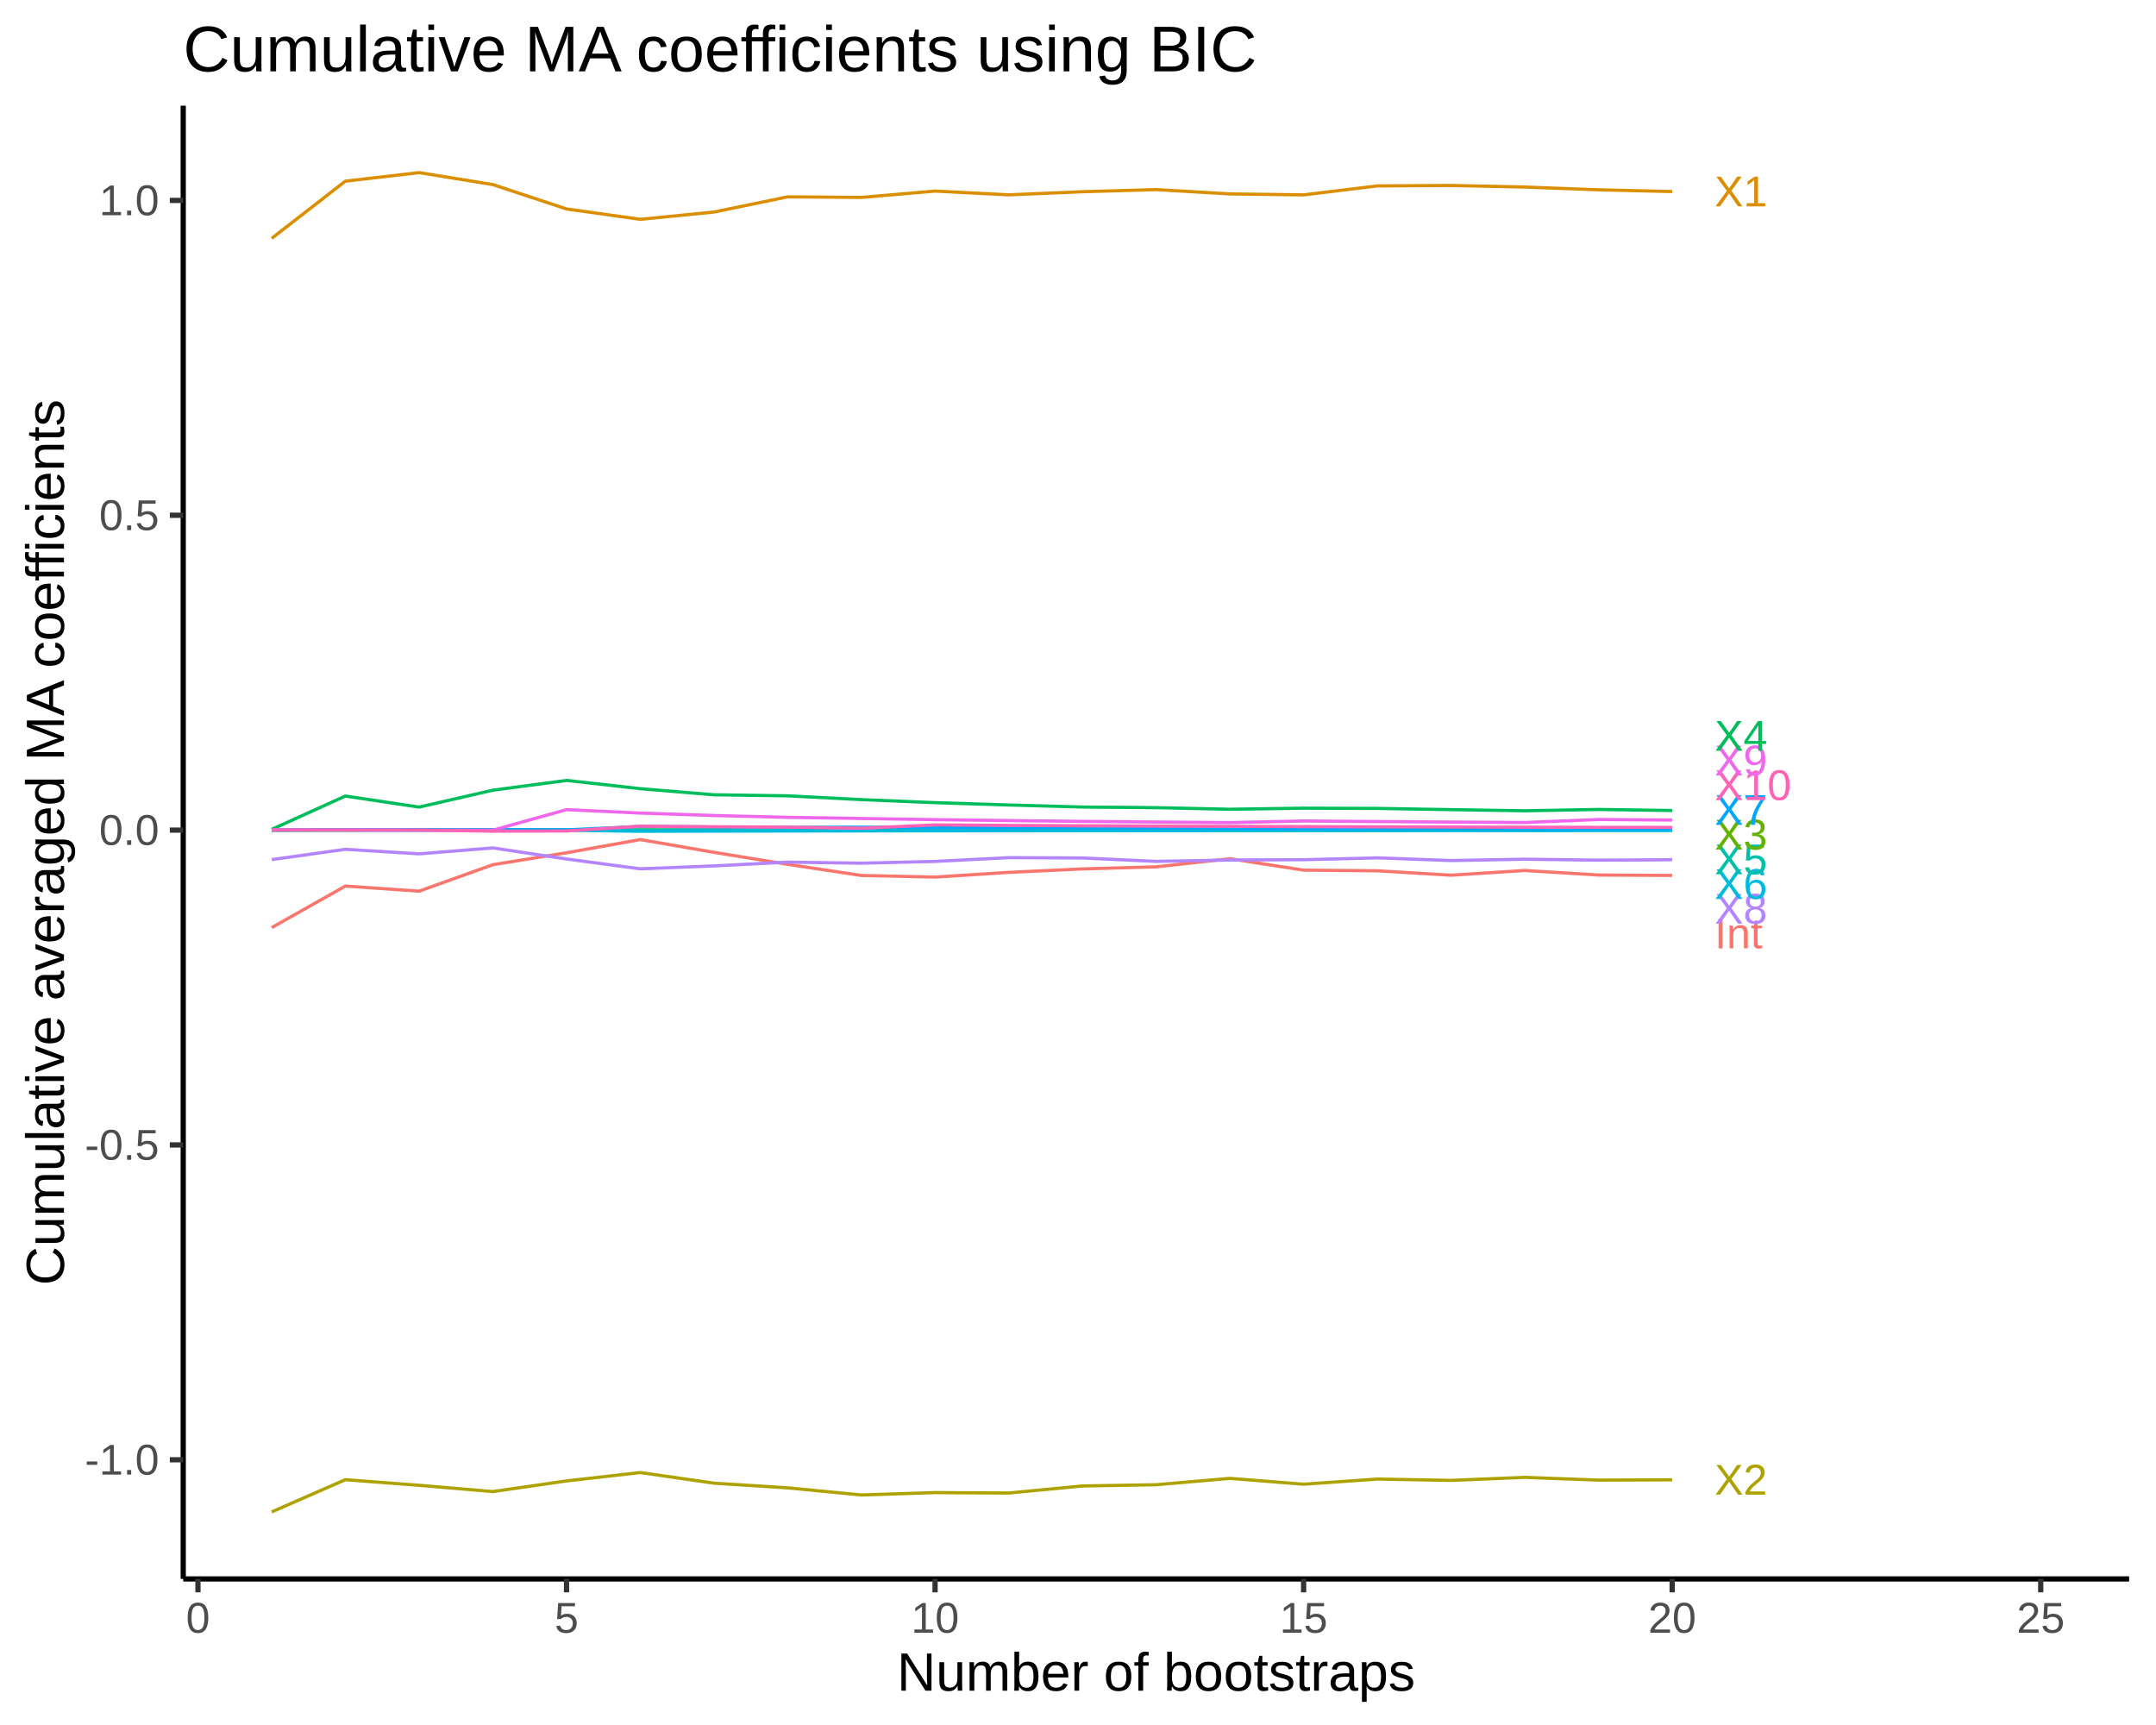
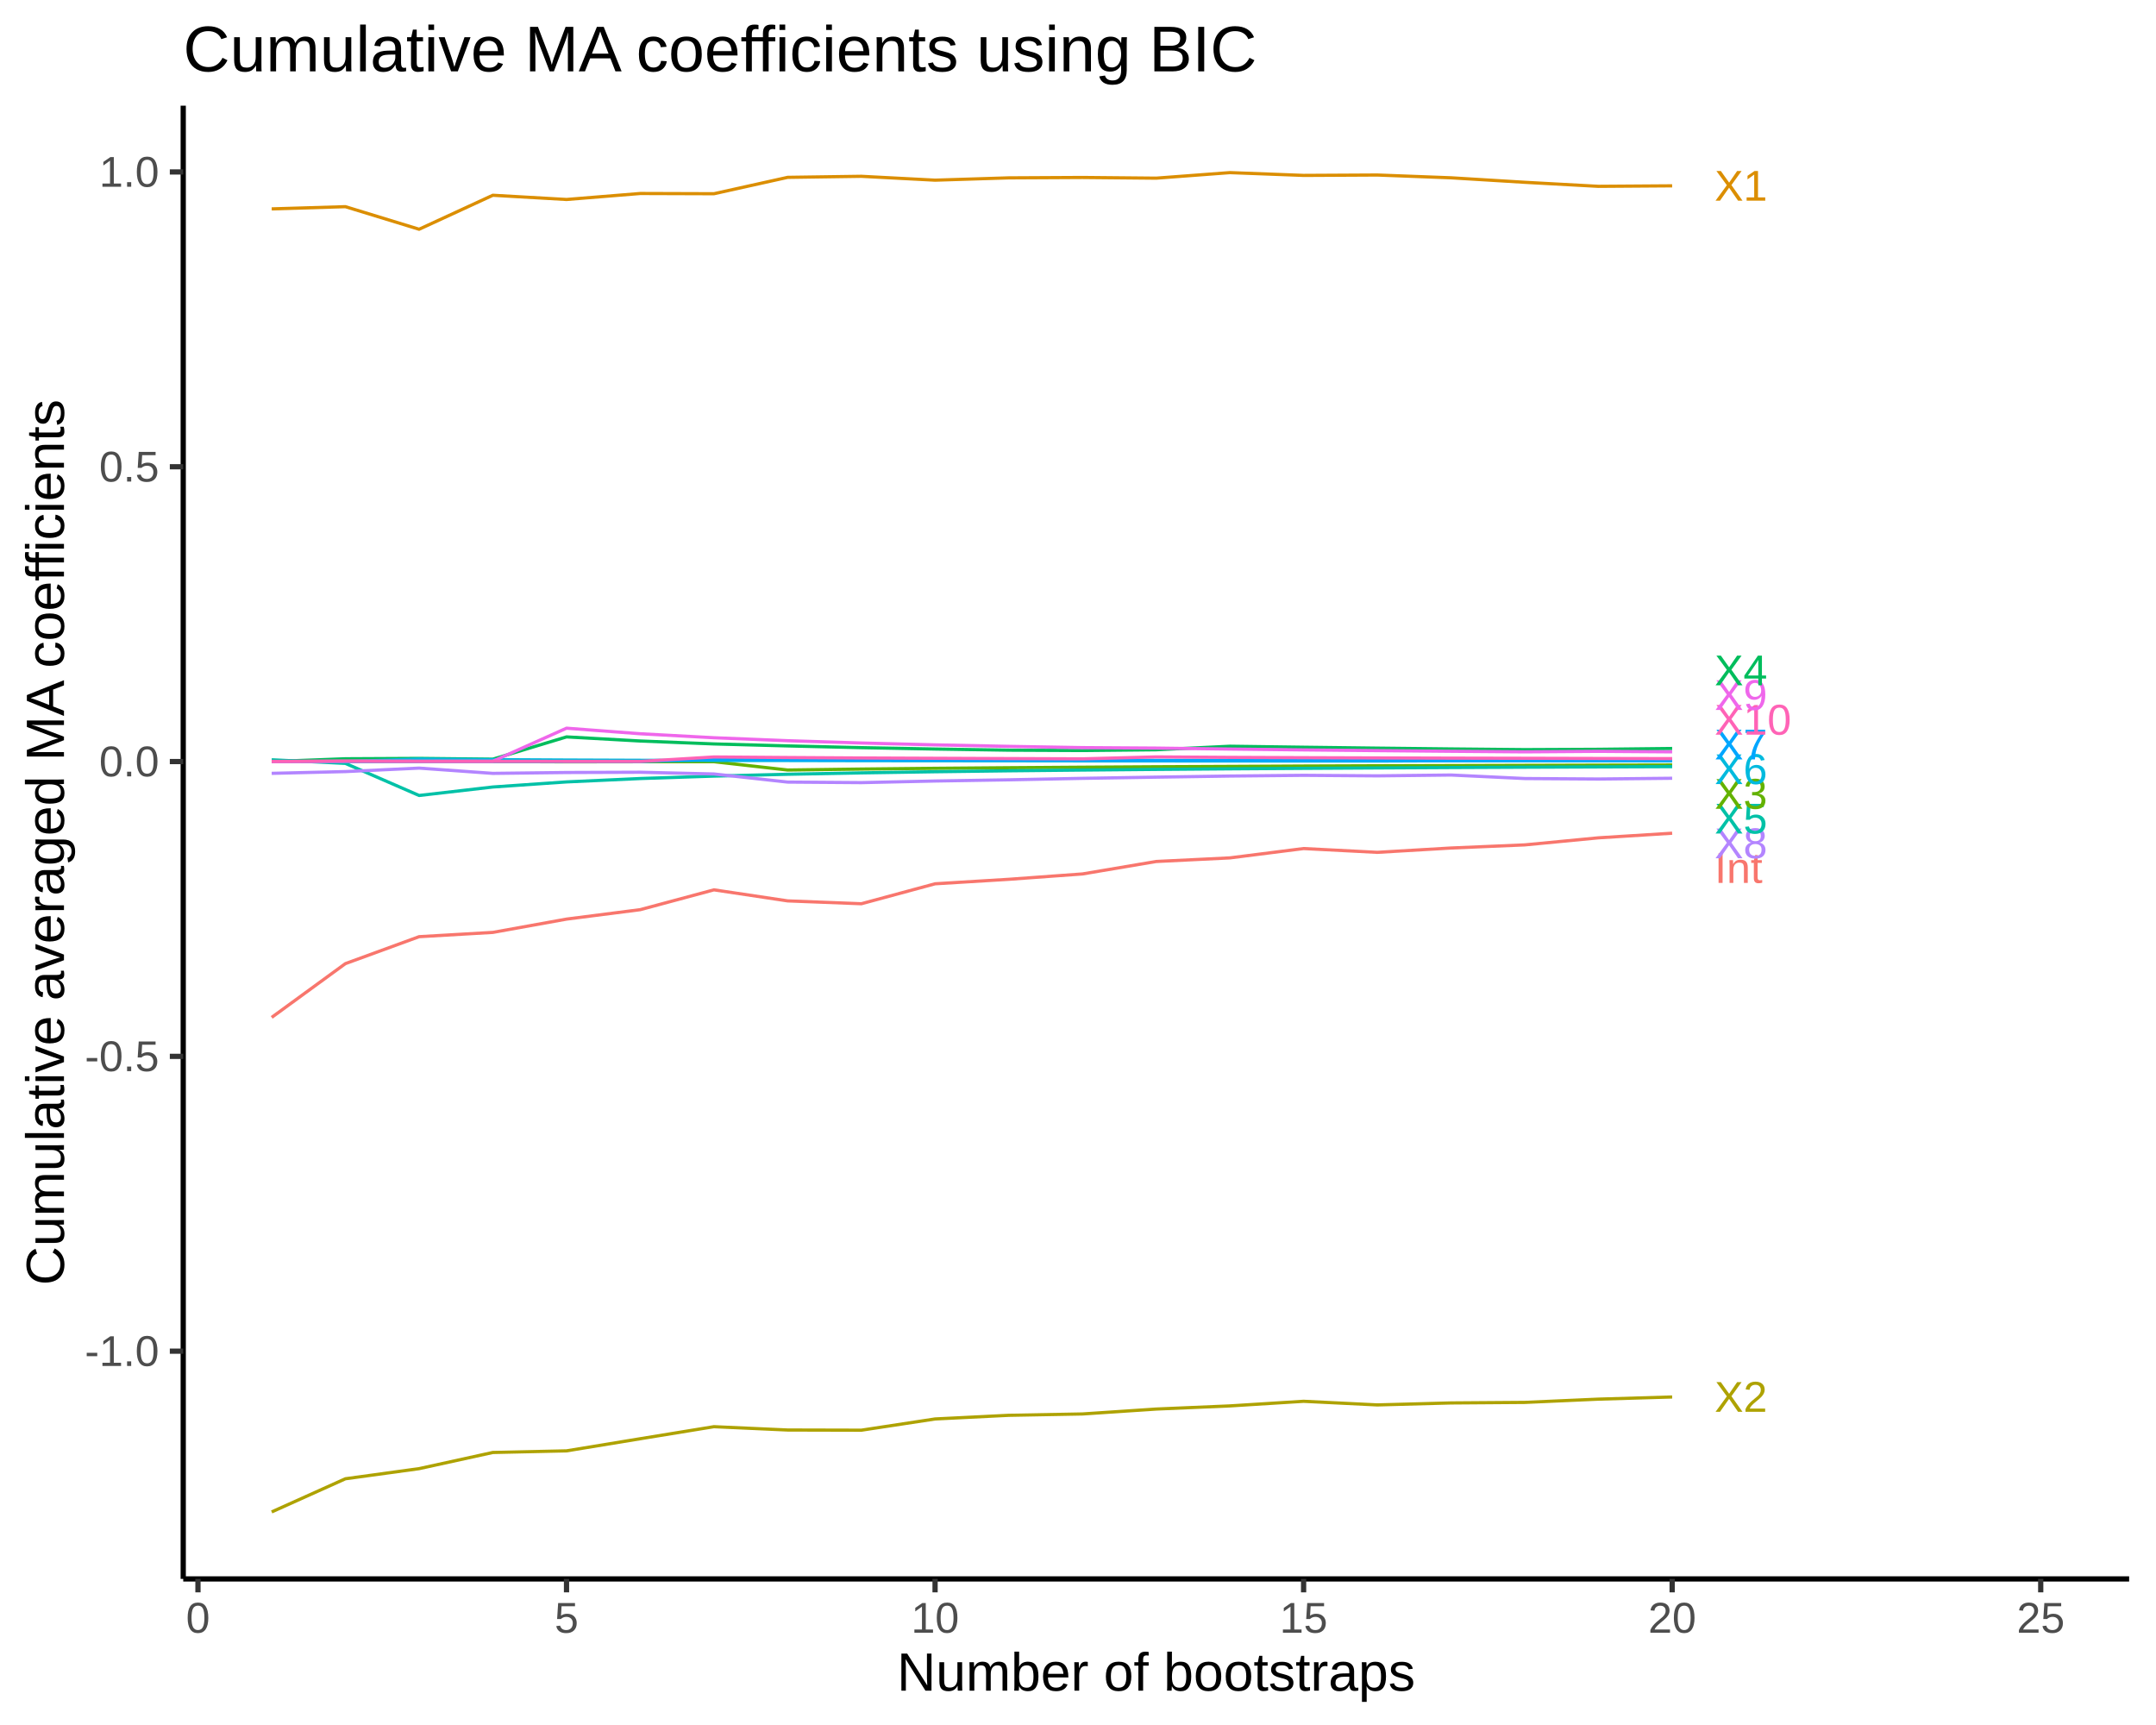
<svg xmlns="http://www.w3.org/2000/svg" viewBox="0 0 720.00 576.00">
  <defs>
    <style type="text/css">
    line, polyline, polygon, path, rect, circle {
      fill: none;
      stroke: #000000;
      stroke-linecap: round;
      stroke-linejoin: round;
      stroke-miterlimit: 10.00;
    }
  </style>
  </defs>
  <rect width="100%" height="100%" style="stroke: none; fill: #FFFFFF;" />
  <rect x="0.00" y="0.00" width="720.00" height="576.00" style="stroke-width: 1.75; stroke: #FFFFFF; fill: #FFFFFF;" />
  <defs>
    <clipPath id="cpNjEuMTl8NzExLjAzfDUyNy4yMnwzNS4yOA==">
      <rect x="61.19" y="35.28" width="649.84" height="491.94" />
    </clipPath>
  </defs>
  <rect x="61.19" y="35.28" width="649.84" height="491.94" style="stroke-width: 1.75; stroke: none; fill: #FFFFFF;" clip-path="url(#cpNjEuMTl8NzExLjAzfDUyNy4yMnwzNS4yOA==)" />
-   <polyline points="90.73,309.74 115.34,295.87 139.96,297.57 164.58,288.74 189.19,284.75 213.81,280.35 238.42,284.61 263.04,288.61 287.65,292.33 312.27,292.87 336.88,291.30 361.50,290.14 386.11,289.45 410.73,286.74 435.34,290.55 459.96,290.77 484.57,292.24 509.19,290.67 533.80,292.18 558.42,292.32 " style="stroke-width: 1.07; stroke: #F8766D; stroke-linecap: butt;" clip-path="url(#cpNjEuMTl8NzExLjAzfDUyNy4yMnwzNS4yOA==)" />
-   <polyline points="90.73,79.59 115.34,60.49 139.96,57.64 164.58,61.63 189.19,69.77 213.81,73.24 238.42,70.80 263.04,65.73 287.65,65.92 312.27,63.80 336.88,65.06 361.50,64.02 386.11,63.31 410.73,64.75 435.34,65.07 459.96,62.08 484.57,61.93 509.19,62.46 533.80,63.38 558.42,63.96 " style="stroke-width: 1.07; stroke: #DB8E00; stroke-linecap: butt;" clip-path="url(#cpNjEuMTl8NzExLjAzfDUyNy4yMnwzNS4yOA==)" />
-   <polyline points="90.73,504.85 115.34,494.09 139.96,495.96 164.58,498.06 189.19,494.50 213.81,491.70 238.42,495.25 263.04,496.81 287.65,499.19 312.27,498.40 336.88,498.54 361.50,496.18 386.11,495.77 410.73,493.65 435.34,495.60 459.96,493.88 484.57,494.32 509.19,493.31 533.80,494.23 558.42,494.13 " style="stroke-width: 1.07; stroke: #AEA200; stroke-linecap: butt;" clip-path="url(#cpNjEuMTl8NzExLjAzfDUyNy4yMnwzNS4yOA==)" />
-   <polyline points="90.73,277.18 115.34,277.17 139.96,276.99 164.58,277.05 189.19,277.08 213.81,277.10 238.42,277.11 263.04,277.12 287.65,277.13 312.27,277.14 336.88,277.15 361.50,277.15 386.11,277.15 410.73,277.15 435.34,277.16 459.96,277.16 484.57,277.16 509.19,277.13 533.80,277.06 558.42,277.07 " style="stroke-width: 1.07; stroke: #64B200; stroke-linecap: butt;" clip-path="url(#cpNjEuMTl8NzExLjAzfDUyNy4yMnwzNS4yOA==)" />
-   <polyline points="90.73,276.95 115.34,265.81 139.96,269.50 164.58,263.86 189.19,260.59 213.81,263.35 238.42,265.39 263.04,265.74 287.65,267.00 312.27,268.02 336.88,268.79 361.50,269.48 386.11,269.69 410.73,270.22 435.34,269.86 459.96,269.94 484.57,270.35 509.19,270.73 533.80,270.29 558.42,270.64 " style="stroke-width: 1.07; stroke: #00BD5C; stroke-linecap: butt;" clip-path="url(#cpNjEuMTl8NzExLjAzfDUyNy4yMnwzNS4yOA==)" />
-   <polyline points="90.73,277.18 115.34,277.18 139.96,277.18 164.58,277.18 189.19,277.17 213.81,277.17 238.42,277.17 263.04,277.17 287.65,277.17 312.27,277.17 336.88,277.17 361.50,277.17 386.11,277.17 410.73,277.17 435.34,277.17 459.96,277.17 484.57,277.17 509.19,277.17 533.80,277.17 558.42,277.17 " style="stroke-width: 1.07; stroke: #00C1A7; stroke-linecap: butt;" clip-path="url(#cpNjEuMTl8NzExLjAzfDUyNy4yMnwzNS4yOA==)" />
-   <polyline points="90.73,277.18 115.34,277.18 139.96,277.18 164.58,277.10 189.19,277.22 213.81,277.58 238.42,277.52 263.04,277.48 287.65,277.45 312.27,277.42 336.88,277.40 361.50,277.38 386.11,277.37 410.73,277.35 435.34,277.35 459.96,277.34 484.57,277.33 509.19,277.33 533.80,277.31 558.42,277.30 " style="stroke-width: 1.07; stroke: #00BADE; stroke-linecap: butt;" clip-path="url(#cpNjEuMTl8NzExLjAzfDUyNy4yMnwzNS4yOA==)" />
-   <polyline points="90.73,277.18 115.34,277.03 139.96,277.07 164.58,277.10 189.19,277.11 213.81,275.96 238.42,276.14 263.04,276.27 287.65,276.22 312.27,276.32 336.88,276.39 361.50,276.46 386.11,276.51 410.73,276.56 435.34,276.65 459.96,276.68 484.57,276.71 509.19,276.74 533.80,276.76 558.42,276.78 " style="stroke-width: 1.07; stroke: #00A6FF; stroke-linecap: butt;" clip-path="url(#cpNjEuMTl8NzExLjAzfDUyNy4yMnwzNS4yOA==)" />
-   <polyline points="90.73,287.04 115.34,283.59 139.96,285.11 164.58,283.13 189.19,286.83 213.81,290.11 238.42,289.14 263.04,287.88 287.65,288.23 312.27,287.64 336.88,286.38 361.50,286.49 386.11,287.63 410.73,287.17 435.34,287.07 459.96,286.45 484.57,287.35 509.19,286.90 533.80,287.22 558.42,287.08 " style="stroke-width: 1.07; stroke: #B385FF; stroke-linecap: butt;" clip-path="url(#cpNjEuMTl8NzExLjAzfDUyNy4yMnwzNS4yOA==)" />
-   <polyline points="90.73,277.10 115.34,277.14 139.96,277.22 164.58,277.21 189.19,270.36 213.81,271.49 238.42,272.31 263.04,272.92 287.65,273.30 312.27,273.69 336.88,274.00 361.50,274.27 386.11,274.49 410.73,274.68 435.34,274.14 459.96,274.33 484.57,274.50 509.19,274.65 533.80,273.64 558.42,273.82 " style="stroke-width: 1.07; stroke: #EF67EB; stroke-linecap: butt;" clip-path="url(#cpNjEuMTl8NzExLjAzfDUyNy4yMnwzNS4yOA==)" />
-   <polyline points="90.73,277.18 115.34,277.18 139.96,277.18 164.58,277.54 189.19,277.47 213.81,275.87 238.42,276.06 263.04,276.20 287.65,276.56 312.27,275.45 336.88,275.61 361.50,275.74 386.11,275.85 410.73,275.94 435.34,276.02 459.96,276.09 484.57,276.15 509.19,276.21 533.80,276.26 558.42,276.28 " style="stroke-width: 1.07; stroke: #FF63B6; stroke-linecap: butt;" clip-path="url(#cpNjEuMTl8NzExLjAzfDUyNy4yMnwzNS4yOA==)" />
+   <polyline points="90.73,339.72 115.34,321.77 139.96,312.77 164.58,311.34 189.19,306.90 213.81,303.75 238.42,297.13 263.04,300.82 287.65,301.77 312.27,295.11 336.88,293.61 361.50,291.82 386.11,287.66 410.73,286.46 435.34,283.34 459.96,284.61 484.57,283.16 509.19,282.12 533.80,279.76 558.42,278.22 " style="stroke-width: 1.07; stroke: #F8766D; stroke-linecap: butt;" clip-path="url(#cpNjEuMTl8NzExLjAzfDUyNy4yMnwzNS4yOA==)" />
+   <polyline points="90.73,69.75 115.34,69.01 139.96,76.55 164.58,65.20 189.19,66.61 213.81,64.61 238.42,64.69 263.04,59.22 287.65,58.87 312.27,60.16 336.88,59.39 361.50,59.26 386.11,59.49 410.73,57.64 435.34,58.57 459.96,58.44 484.57,59.37 509.19,60.87 533.80,62.22 558.42,62.05 " style="stroke-width: 1.07; stroke: #DB8E00; stroke-linecap: butt;" clip-path="url(#cpNjEuMTl8NzExLjAzfDUyNy4yMnwzNS4yOA==)" />
+   <polyline points="90.73,504.85 115.34,493.78 139.96,490.40 164.58,485.00 189.19,484.46 213.81,480.41 238.42,476.39 263.04,477.50 287.65,477.56 312.27,473.81 336.88,472.59 361.50,472.14 386.11,470.50 410.73,469.45 435.34,467.91 459.96,469.12 484.57,468.46 509.19,468.28 533.80,467.19 558.42,466.47 " style="stroke-width: 1.07; stroke: #AEA200; stroke-linecap: butt;" clip-path="url(#cpNjEuMTl8NzExLjAzfDUyNy4yMnwzNS4yOA==)" />
+   <polyline points="90.73,254.29 115.34,254.29 139.96,254.29 164.58,254.29 189.19,254.39 213.81,254.35 238.42,254.34 263.04,257.12 287.65,256.80 312.27,256.55 336.88,256.35 361.50,256.18 386.11,256.03 410.73,255.92 435.34,255.79 459.96,255.70 484.57,255.63 509.19,255.56 533.80,255.49 558.42,255.44 " style="stroke-width: 1.07; stroke: #64B200; stroke-linecap: butt;" clip-path="url(#cpNjEuMTl8NzExLjAzfDUyNy4yMnwzNS4yOA==)" />
+   <polyline points="90.73,254.29 115.34,253.36 139.96,253.24 164.58,253.50 189.19,246.06 213.81,247.43 238.42,248.41 263.04,249.07 287.65,249.65 312.27,250.11 336.88,250.49 361.50,250.61 386.11,250.36 410.73,249.18 435.34,249.51 459.96,249.81 484.57,250.08 509.19,250.31 533.80,250.20 558.42,249.93 " style="stroke-width: 1.07; stroke: #00BD5C; stroke-linecap: butt;" clip-path="url(#cpNjEuMTl8NzExLjAzfDUyNy4yMnwzNS4yOA==)" />
+   <polyline points="90.73,253.70 115.34,254.90 139.96,265.62 164.58,262.79 189.19,261.09 213.81,259.96 238.42,259.15 263.04,258.54 287.65,258.07 312.27,257.69 336.88,257.38 361.50,257.13 386.11,256.91 410.73,256.72 435.34,256.56 459.96,256.42 484.57,256.29 509.19,256.18 533.80,256.08 558.42,255.99 " style="stroke-width: 1.07; stroke: #00C1A7; stroke-linecap: butt;" clip-path="url(#cpNjEuMTl8NzExLjAzfDUyNy4yMnwzNS4yOA==)" />
+   <polyline points="90.73,254.29 115.34,254.29 139.96,253.44 164.58,253.65 189.19,253.78 213.81,253.87 238.42,253.94 263.04,253.95 287.65,254.00 312.27,254.02 336.88,254.04 361.50,254.07 386.11,254.08 410.73,254.10 435.34,254.11 459.96,254.12 484.57,254.02 509.19,254.04 533.80,254.06 558.42,254.07 " style="stroke-width: 1.07; stroke: #00BADE; stroke-linecap: butt;" clip-path="url(#cpNjEuMTl8NzExLjAzfDUyNy4yMnwzNS4yOA==)" />
+   <polyline points="90.73,254.29 115.34,254.29 139.96,254.29 164.58,254.29 189.19,254.29 213.81,254.29 238.42,253.58 263.04,253.67 287.65,253.74 312.27,253.79 336.88,253.82 361.50,253.86 386.11,253.89 410.73,253.92 435.34,253.94 459.96,253.96 484.57,253.98 509.19,253.91 533.80,253.92 558.42,253.93 " style="stroke-width: 1.07; stroke: #00A6FF; stroke-linecap: butt;" clip-path="url(#cpNjEuMTl8NzExLjAzfDUyNy4yMnwzNS4yOA==)" />
+   <polyline points="90.73,258.23 115.34,257.64 139.96,256.48 164.58,258.24 189.19,257.95 213.81,257.86 238.42,258.44 263.04,261.15 287.65,261.33 312.27,260.79 336.88,260.39 361.50,259.90 386.11,259.50 410.73,259.13 435.34,258.89 459.96,259.07 484.57,258.79 509.19,259.96 533.80,260.12 558.42,259.87 " style="stroke-width: 1.07; stroke: #B385FF; stroke-linecap: butt;" clip-path="url(#cpNjEuMTl8NzExLjAzfDUyNy4yMnwzNS4yOA==)" />
+   <polyline points="90.73,254.29 115.34,254.16 139.96,254.20 164.58,254.18 189.19,243.15 213.81,245.01 238.42,246.34 263.04,247.33 287.65,248.10 312.27,248.72 336.88,249.22 361.50,249.64 386.11,249.80 410.73,250.12 435.34,250.40 459.96,250.64 484.57,250.86 509.19,251.05 533.80,250.88 558.42,251.05 " style="stroke-width: 1.07; stroke: #EF67EB; stroke-linecap: butt;" clip-path="url(#cpNjEuMTl8NzExLjAzfDUyNy4yMnwzNS4yOA==)" />
+   <polyline points="90.73,254.25 115.34,254.14 139.96,254.20 164.58,254.22 189.19,254.24 213.81,254.25 238.42,252.76 263.04,252.95 287.65,253.10 312.27,253.20 336.88,253.30 361.50,253.39 386.11,252.74 410.73,252.90 435.34,253.00 459.96,253.08 484.57,253.15 509.19,253.20 533.80,253.26 558.42,253.31 " style="stroke-width: 1.07; stroke: #FF63B6; stroke-linecap: butt;" clip-path="url(#cpNjEuMTl8NzExLjAzfDUyNy4yMnwzNS4yOA==)" />
  <g clip-path="url(#cpNjEuMTl8NzExLjAzfDUyNy4yMnwzNS4yOA==)">
-     <text x="572.59" y="499.08" style="font-size: 14.40px; fill: #AEA200; font-family: Liberation Sans;" textLength="17.59px" lengthAdjust="spacingAndGlyphs">X2</text>
+     <text x="572.59" y="471.42" style="font-size: 14.40px; fill: #AEA200; font-family: Liberation Sans;" textLength="17.59px" lengthAdjust="spacingAndGlyphs">X2</text>
  </g>
  <g clip-path="url(#cpNjEuMTl8NzExLjAzfDUyNy4yMnwzNS4yOA==)">
-     <text x="572.59" y="316.67" style="font-size: 14.40px; fill: #F8766D; font-family: Liberation Sans;" textLength="16.00px" lengthAdjust="spacingAndGlyphs">Int</text>
+     <text x="572.59" y="294.82" style="font-size: 14.40px; fill: #F8766D; font-family: Liberation Sans;" textLength="16.00px" lengthAdjust="spacingAndGlyphs">Int</text>
  </g>
  <g clip-path="url(#cpNjEuMTl8NzExLjAzfDUyNy4yMnwzNS4yOA==)">
-     <text x="572.59" y="308.42" style="font-size: 14.40px; fill: #B385FF; font-family: Liberation Sans;" textLength="17.59px" lengthAdjust="spacingAndGlyphs">X8</text>
+     <text x="572.59" y="286.57" style="font-size: 14.40px; fill: #B385FF; font-family: Liberation Sans;" textLength="17.59px" lengthAdjust="spacingAndGlyphs">X8</text>
  </g>
  <g clip-path="url(#cpNjEuMTl8NzExLjAzfDUyNy4yMnwzNS4yOA==)">
-     <text x="572.59" y="300.17" style="font-size: 14.40px; fill: #00BADE; font-family: Liberation Sans;" textLength="17.59px" lengthAdjust="spacingAndGlyphs">X6</text>
+     <text x="572.59" y="278.32" style="font-size: 14.40px; fill: #00C1A7; font-family: Liberation Sans;" textLength="17.59px" lengthAdjust="spacingAndGlyphs">X5</text>
  </g>
  <g clip-path="url(#cpNjEuMTl8NzExLjAzfDUyNy4yMnwzNS4yOA==)">
-     <text x="572.59" y="291.92" style="font-size: 14.40px; fill: #00C1A7; font-family: Liberation Sans;" textLength="17.59px" lengthAdjust="spacingAndGlyphs">X5</text>
+     <text x="572.59" y="270.07" style="font-size: 14.40px; fill: #64B200; font-family: Liberation Sans;" textLength="17.59px" lengthAdjust="spacingAndGlyphs">X3</text>
  </g>
  <g clip-path="url(#cpNjEuMTl8NzExLjAzfDUyNy4yMnwzNS4yOA==)">
-     <text x="572.59" y="283.67" style="font-size: 14.40px; fill: #64B200; font-family: Liberation Sans;" textLength="17.59px" lengthAdjust="spacingAndGlyphs">X3</text>
+     <text x="572.59" y="261.82" style="font-size: 14.40px; fill: #00BADE; font-family: Liberation Sans;" textLength="17.59px" lengthAdjust="spacingAndGlyphs">X6</text>
  </g>
  <g clip-path="url(#cpNjEuMTl8NzExLjAzfDUyNy4yMnwzNS4yOA==)">
-     <text x="572.59" y="275.42" style="font-size: 14.40px; fill: #00A6FF; font-family: Liberation Sans;" textLength="17.59px" lengthAdjust="spacingAndGlyphs">X7</text>
+     <text x="572.59" y="253.57" style="font-size: 14.40px; fill: #00A6FF; font-family: Liberation Sans;" textLength="17.59px" lengthAdjust="spacingAndGlyphs">X7</text>
  </g>
  <g clip-path="url(#cpNjEuMTl8NzExLjAzfDUyNy4yMnwzNS4yOA==)">
-     <text x="572.59" y="267.17" style="font-size: 14.40px; fill: #FF63B6; font-family: Liberation Sans;" textLength="25.59px" lengthAdjust="spacingAndGlyphs">X10</text>
+     <text x="572.59" y="245.32" style="font-size: 14.40px; fill: #FF63B6; font-family: Liberation Sans;" textLength="25.59px" lengthAdjust="spacingAndGlyphs">X10</text>
  </g>
  <g clip-path="url(#cpNjEuMTl8NzExLjAzfDUyNy4yMnwzNS4yOA==)">
-     <text x="572.59" y="258.92" style="font-size: 14.40px; fill: #EF67EB; font-family: Liberation Sans;" textLength="17.59px" lengthAdjust="spacingAndGlyphs">X9</text>
+     <text x="572.59" y="237.07" style="font-size: 14.40px; fill: #EF67EB; font-family: Liberation Sans;" textLength="17.59px" lengthAdjust="spacingAndGlyphs">X9</text>
  </g>
  <g clip-path="url(#cpNjEuMTl8NzExLjAzfDUyNy4yMnwzNS4yOA==)">
-     <text x="572.59" y="250.67" style="font-size: 14.40px; fill: #00BD5C; font-family: Liberation Sans;" textLength="17.59px" lengthAdjust="spacingAndGlyphs">X4</text>
+     <text x="572.59" y="228.82" style="font-size: 14.40px; fill: #00BD5C; font-family: Liberation Sans;" textLength="17.59px" lengthAdjust="spacingAndGlyphs">X4</text>
  </g>
  <g clip-path="url(#cpNjEuMTl8NzExLjAzfDUyNy4yMnwzNS4yOA==)">
-     <text x="572.59" y="68.91" style="font-size: 14.40px; fill: #DB8E00; font-family: Liberation Sans;" textLength="17.59px" lengthAdjust="spacingAndGlyphs">X1</text>
+     <text x="572.59" y="67.00" style="font-size: 14.40px; fill: #DB8E00; font-family: Liberation Sans;" textLength="17.59px" lengthAdjust="spacingAndGlyphs">X1</text>
  </g>
  <defs>
    <clipPath id="cpMC4wMHw3MjAuMDB8NTc2LjAwfDAuMDA=">
      <rect x="0.00" y="0.00" width="720.00" height="576.00" />
    </clipPath>
  </defs>
  <polyline points="61.19,527.22 61.19,35.28 " style="stroke-width: 1.75; stroke-linecap: butt;" clip-path="url(#cpMC4wMHw3MjAuMDB8NTc2LjAwfDAuMDA=)" />
  <g clip-path="url(#cpMC4wMHw3MjAuMDB8NTc2LjAwfDAuMDA=)">
-     <text x="28.32" y="492.39" style="font-size: 14.40px; fill: #4D4D4D; font-family: Liberation Sans;" textLength="24.80px" lengthAdjust="spacingAndGlyphs">-1.0</text>
+     <text x="28.32" y="456.12" style="font-size: 14.40px; fill: #4D4D4D; font-family: Liberation Sans;" textLength="24.80px" lengthAdjust="spacingAndGlyphs">-1.0</text>
  </g>
  <g clip-path="url(#cpMC4wMHw3MjAuMDB8NTc2LjAwfDAuMDA=)">
-     <text x="28.32" y="387.26" style="font-size: 14.40px; fill: #4D4D4D; font-family: Liberation Sans;" textLength="24.80px" lengthAdjust="spacingAndGlyphs">-0.5</text>
+     <text x="28.32" y="357.68" style="font-size: 14.40px; fill: #4D4D4D; font-family: Liberation Sans;" textLength="24.80px" lengthAdjust="spacingAndGlyphs">-0.5</text>
  </g>
  <g clip-path="url(#cpMC4wMHw3MjAuMDB8NTc2LjAwfDAuMDA=)">
-     <text x="33.12" y="282.13" style="font-size: 14.40px; fill: #4D4D4D; font-family: Liberation Sans;" textLength="20.00px" lengthAdjust="spacingAndGlyphs">0.0</text>
+     <text x="33.12" y="259.24" style="font-size: 14.40px; fill: #4D4D4D; font-family: Liberation Sans;" textLength="20.00px" lengthAdjust="spacingAndGlyphs">0.0</text>
  </g>
  <g clip-path="url(#cpMC4wMHw3MjAuMDB8NTc2LjAwfDAuMDA=)">
-     <text x="33.12" y="177.00" style="font-size: 14.40px; fill: #4D4D4D; font-family: Liberation Sans;" textLength="20.00px" lengthAdjust="spacingAndGlyphs">0.5</text>
+     <text x="33.12" y="160.81" style="font-size: 14.40px; fill: #4D4D4D; font-family: Liberation Sans;" textLength="20.00px" lengthAdjust="spacingAndGlyphs">0.5</text>
  </g>
  <g clip-path="url(#cpMC4wMHw3MjAuMDB8NTc2LjAwfDAuMDA=)">
-     <text x="33.12" y="71.87" style="font-size: 14.40px; fill: #4D4D4D; font-family: Liberation Sans;" textLength="20.00px" lengthAdjust="spacingAndGlyphs">1.0</text>
+     <text x="33.12" y="62.37" style="font-size: 14.40px; fill: #4D4D4D; font-family: Liberation Sans;" textLength="20.00px" lengthAdjust="spacingAndGlyphs">1.0</text>
  </g>
-   <polyline points="56.71,487.44 61.19,487.44 " style="stroke-width: 1.75; stroke: #333333; stroke-linecap: butt;" clip-path="url(#cpMC4wMHw3MjAuMDB8NTc2LjAwfDAuMDA=)" />
-   <polyline points="56.71,382.31 61.19,382.31 " style="stroke-width: 1.75; stroke: #333333; stroke-linecap: butt;" clip-path="url(#cpMC4wMHw3MjAuMDB8NTc2LjAwfDAuMDA=)" />
-   <polyline points="56.71,277.18 61.19,277.18 " style="stroke-width: 1.75; stroke: #333333; stroke-linecap: butt;" clip-path="url(#cpMC4wMHw3MjAuMDB8NTc2LjAwfDAuMDA=)" />
-   <polyline points="56.71,172.05 61.19,172.05 " style="stroke-width: 1.75; stroke: #333333; stroke-linecap: butt;" clip-path="url(#cpMC4wMHw3MjAuMDB8NTc2LjAwfDAuMDA=)" />
-   <polyline points="56.71,66.92 61.19,66.92 " style="stroke-width: 1.75; stroke: #333333; stroke-linecap: butt;" clip-path="url(#cpMC4wMHw3MjAuMDB8NTc2LjAwfDAuMDA=)" />
+   <polyline points="56.71,451.17 61.19,451.17 " style="stroke-width: 1.75; stroke: #333333; stroke-linecap: butt;" clip-path="url(#cpMC4wMHw3MjAuMDB8NTc2LjAwfDAuMDA=)" />
+   <polyline points="56.71,352.73 61.19,352.73 " style="stroke-width: 1.75; stroke: #333333; stroke-linecap: butt;" clip-path="url(#cpMC4wMHw3MjAuMDB8NTc2LjAwfDAuMDA=)" />
+   <polyline points="56.71,254.29 61.19,254.29 " style="stroke-width: 1.75; stroke: #333333; stroke-linecap: butt;" clip-path="url(#cpMC4wMHw3MjAuMDB8NTc2LjAwfDAuMDA=)" />
+   <polyline points="56.71,155.85 61.19,155.85 " style="stroke-width: 1.75; stroke: #333333; stroke-linecap: butt;" clip-path="url(#cpMC4wMHw3MjAuMDB8NTc2LjAwfDAuMDA=)" />
+   <polyline points="56.71,57.42 61.19,57.42 " style="stroke-width: 1.75; stroke: #333333; stroke-linecap: butt;" clip-path="url(#cpMC4wMHw3MjAuMDB8NTc2LjAwfDAuMDA=)" />
  <polyline points="61.19,527.22 711.03,527.22 " style="stroke-width: 1.75; stroke-linecap: butt;" clip-path="url(#cpMC4wMHw3MjAuMDB8NTc2LjAwfDAuMDA=)" />
  <polyline points="66.11,531.70 66.11,527.22 " style="stroke-width: 1.75; stroke: #333333; stroke-linecap: butt;" clip-path="url(#cpMC4wMHw3MjAuMDB8NTc2LjAwfDAuMDA=)" />
  <polyline points="189.19,531.70 189.19,527.22 " style="stroke-width: 1.75; stroke: #333333; stroke-linecap: butt;" clip-path="url(#cpMC4wMHw3MjAuMDB8NTc2LjAwfDAuMDA=)" />
  <polyline points="312.27,531.70 312.27,527.22 " style="stroke-width: 1.75; stroke: #333333; stroke-linecap: butt;" clip-path="url(#cpMC4wMHw3MjAuMDB8NTc2LjAwfDAuMDA=)" />
  <polyline points="435.34,531.70 435.34,527.22 " style="stroke-width: 1.75; stroke: #333333; stroke-linecap: butt;" clip-path="url(#cpMC4wMHw3MjAuMDB8NTc2LjAwfDAuMDA=)" />
  <polyline points="558.42,531.70 558.42,527.22 " style="stroke-width: 1.75; stroke: #333333; stroke-linecap: butt;" clip-path="url(#cpMC4wMHw3MjAuMDB8NTc2LjAwfDAuMDA=)" />
  <polyline points="681.50,531.70 681.50,527.22 " style="stroke-width: 1.75; stroke: #333333; stroke-linecap: butt;" clip-path="url(#cpMC4wMHw3MjAuMDB8NTc2LjAwfDAuMDA=)" />
  <g clip-path="url(#cpMC4wMHw3MjAuMDB8NTc2LjAwfDAuMDA=)">
    <text x="62.11" y="545.19" style="font-size: 14.40px; fill: #4D4D4D; font-family: Liberation Sans;" textLength="8.00px" lengthAdjust="spacingAndGlyphs">0</text>
  </g>
  <g clip-path="url(#cpMC4wMHw3MjAuMDB8NTc2LjAwfDAuMDA=)">
    <text x="185.19" y="545.19" style="font-size: 14.40px; fill: #4D4D4D; font-family: Liberation Sans;" textLength="8.00px" lengthAdjust="spacingAndGlyphs">5</text>
  </g>
  <g clip-path="url(#cpMC4wMHw3MjAuMDB8NTc2LjAwfDAuMDA=)">
    <text x="304.27" y="545.19" style="font-size: 14.40px; fill: #4D4D4D; font-family: Liberation Sans;" textLength="16.00px" lengthAdjust="spacingAndGlyphs">10</text>
  </g>
  <g clip-path="url(#cpMC4wMHw3MjAuMDB8NTc2LjAwfDAuMDA=)">
    <text x="427.34" y="545.19" style="font-size: 14.40px; fill: #4D4D4D; font-family: Liberation Sans;" textLength="16.00px" lengthAdjust="spacingAndGlyphs">15</text>
  </g>
  <g clip-path="url(#cpMC4wMHw3MjAuMDB8NTc2LjAwfDAuMDA=)">
    <text x="550.42" y="545.19" style="font-size: 14.40px; fill: #4D4D4D; font-family: Liberation Sans;" textLength="16.00px" lengthAdjust="spacingAndGlyphs">20</text>
  </g>
  <g clip-path="url(#cpMC4wMHw3MjAuMDB8NTc2LjAwfDAuMDA=)">
    <text x="673.50" y="545.19" style="font-size: 14.40px; fill: #4D4D4D; font-family: Liberation Sans;" textLength="16.00px" lengthAdjust="spacingAndGlyphs">25</text>
  </g>
  <g clip-path="url(#cpMC4wMHw3MjAuMDB8NTc2LjAwfDAuMDA=)">
    <text x="299.54" y="564.55" style="font-size: 18.00px; font-family: Liberation Sans;" textLength="173.14px" lengthAdjust="spacingAndGlyphs">Number of bootstraps</text>
  </g>
  <g clip-path="url(#cpMC4wMHw3MjAuMDB8NTc2LjAwfDAuMDA=)">
    <text transform="translate(21.36,429.19) rotate(-90)" style="font-size: 18.00px; font-family: Liberation Sans;" textLength="295.89px" lengthAdjust="spacingAndGlyphs">Cumulative averaged MA coefficients</text>
  </g>
  <g clip-path="url(#cpMC4wMHw3MjAuMDB8NTc2LjAwfDAuMDA=)">
    <text x="61.19" y="23.83" style="font-size: 21.60px; font-family: Liberation Sans;" textLength="364.53px" lengthAdjust="spacingAndGlyphs">Cumulative MA coefficients using  BIC</text>
  </g>
</svg>
